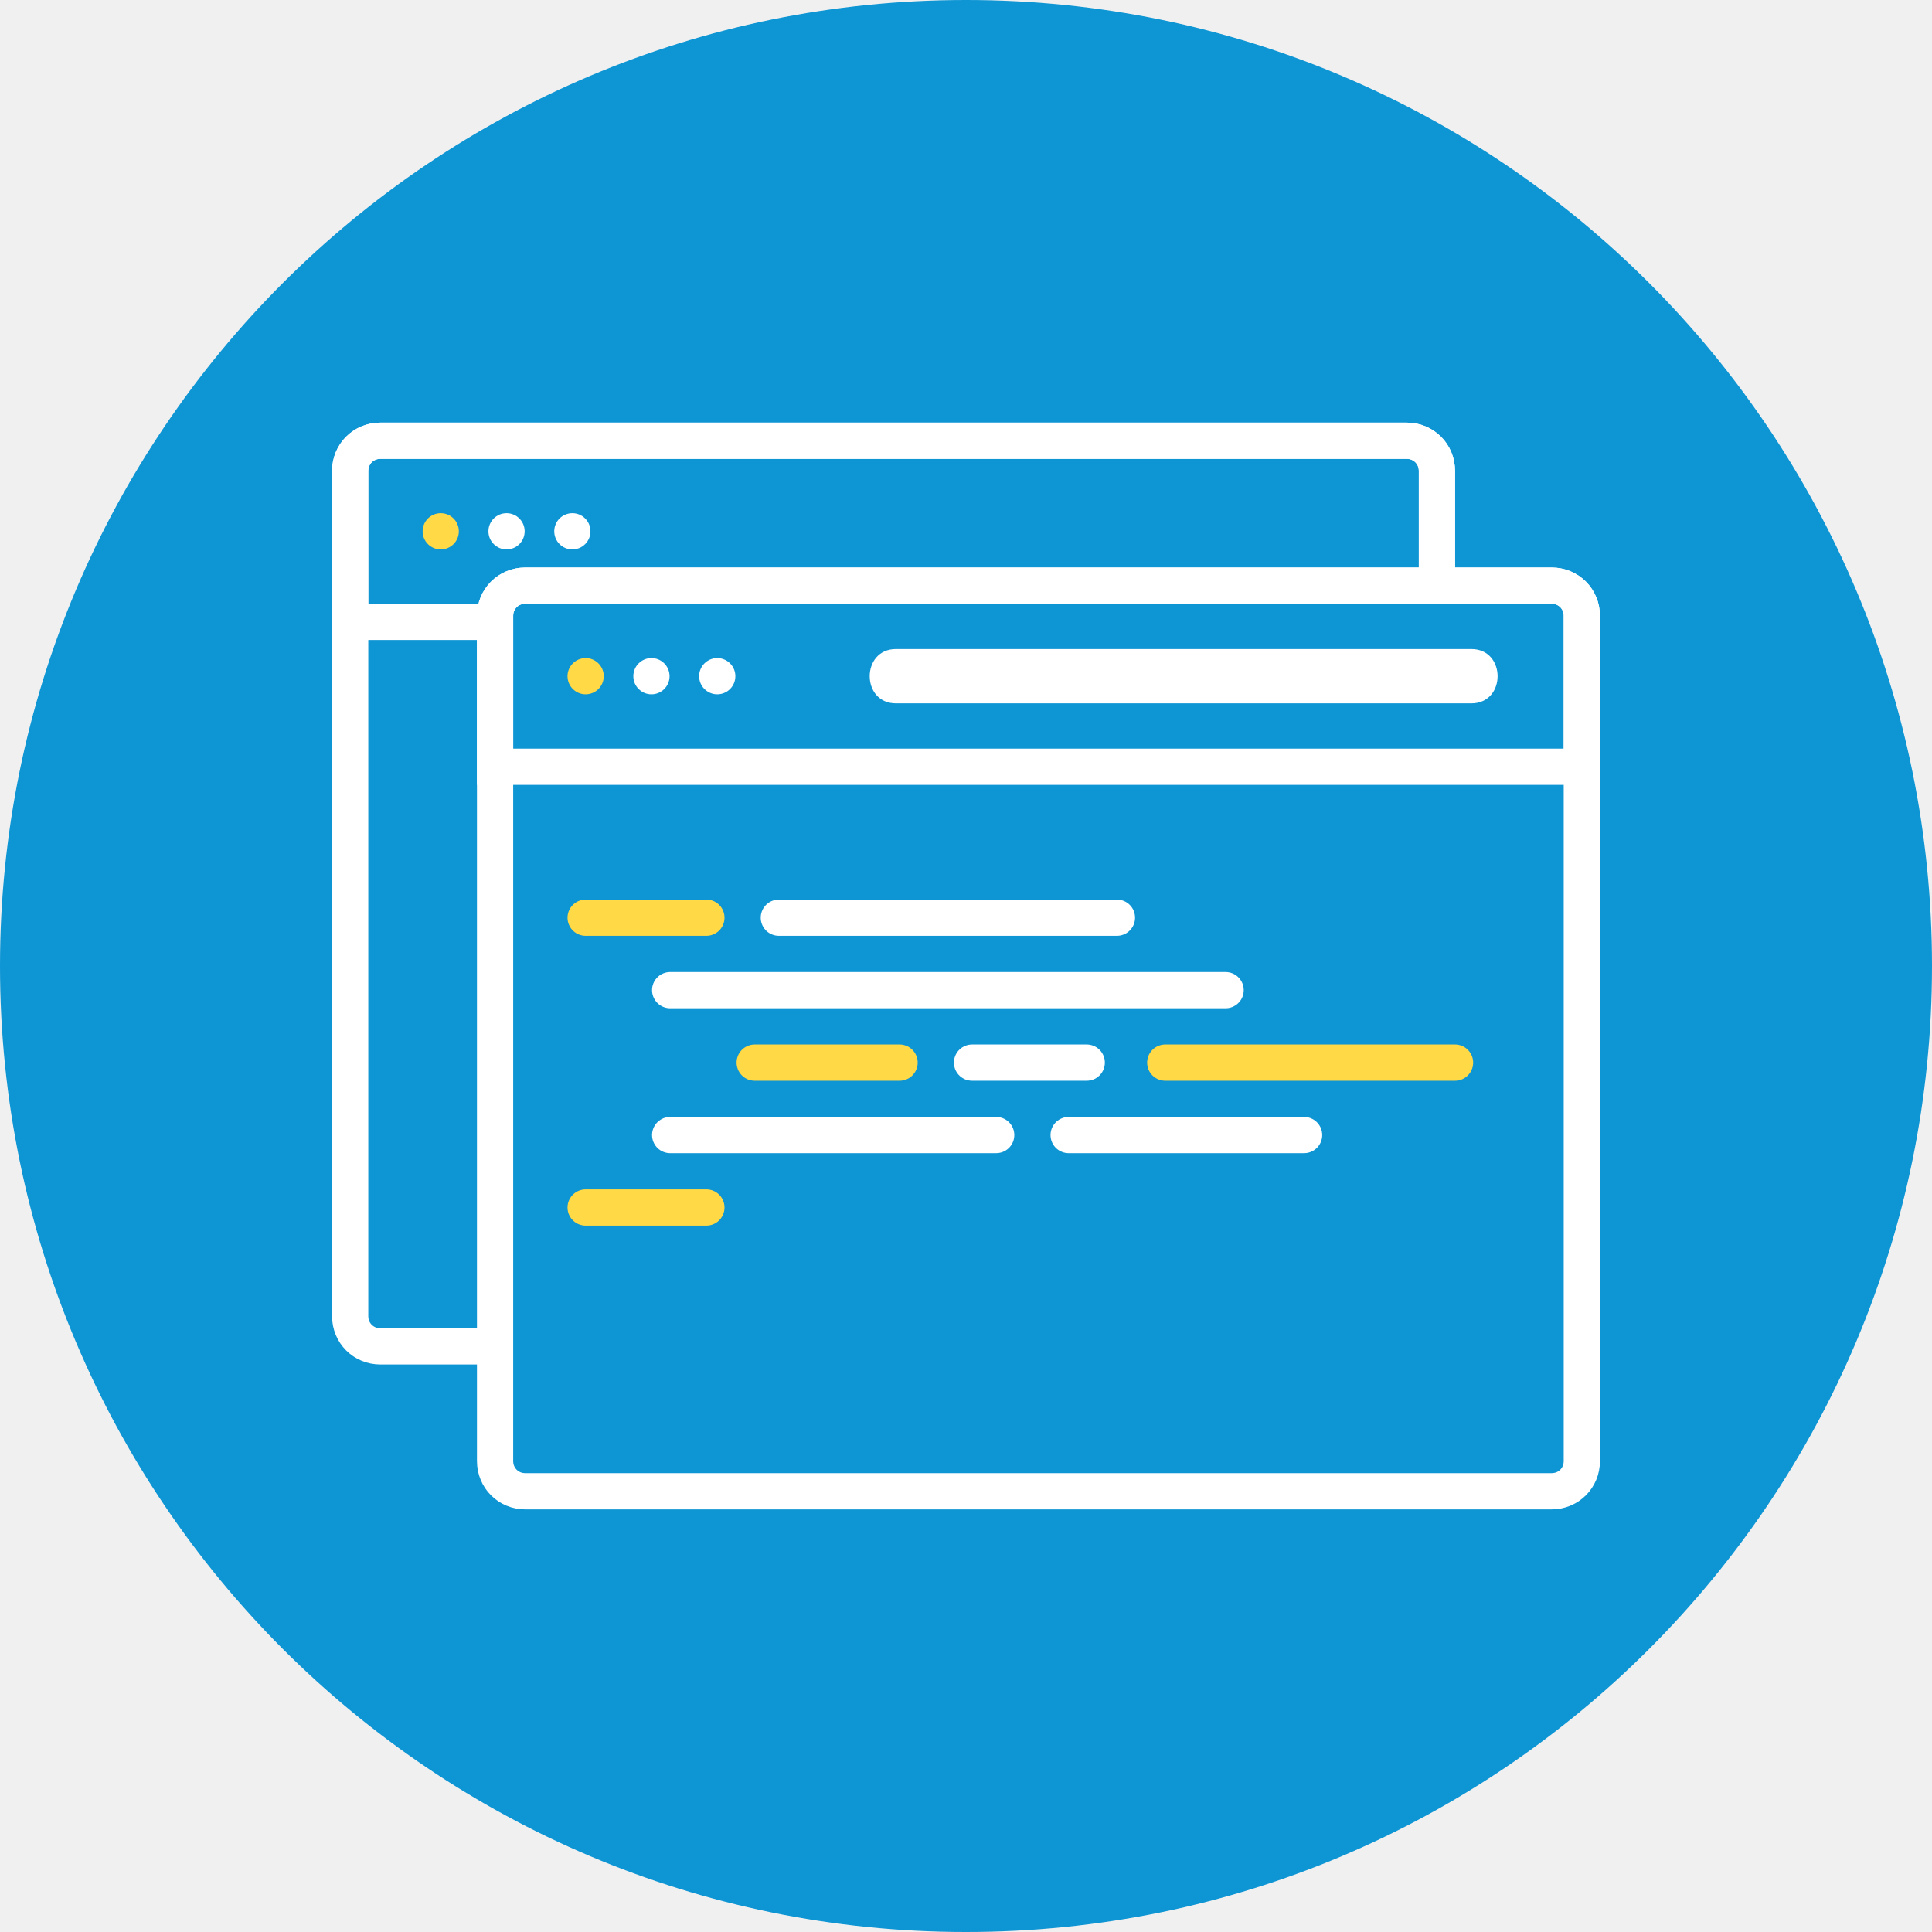
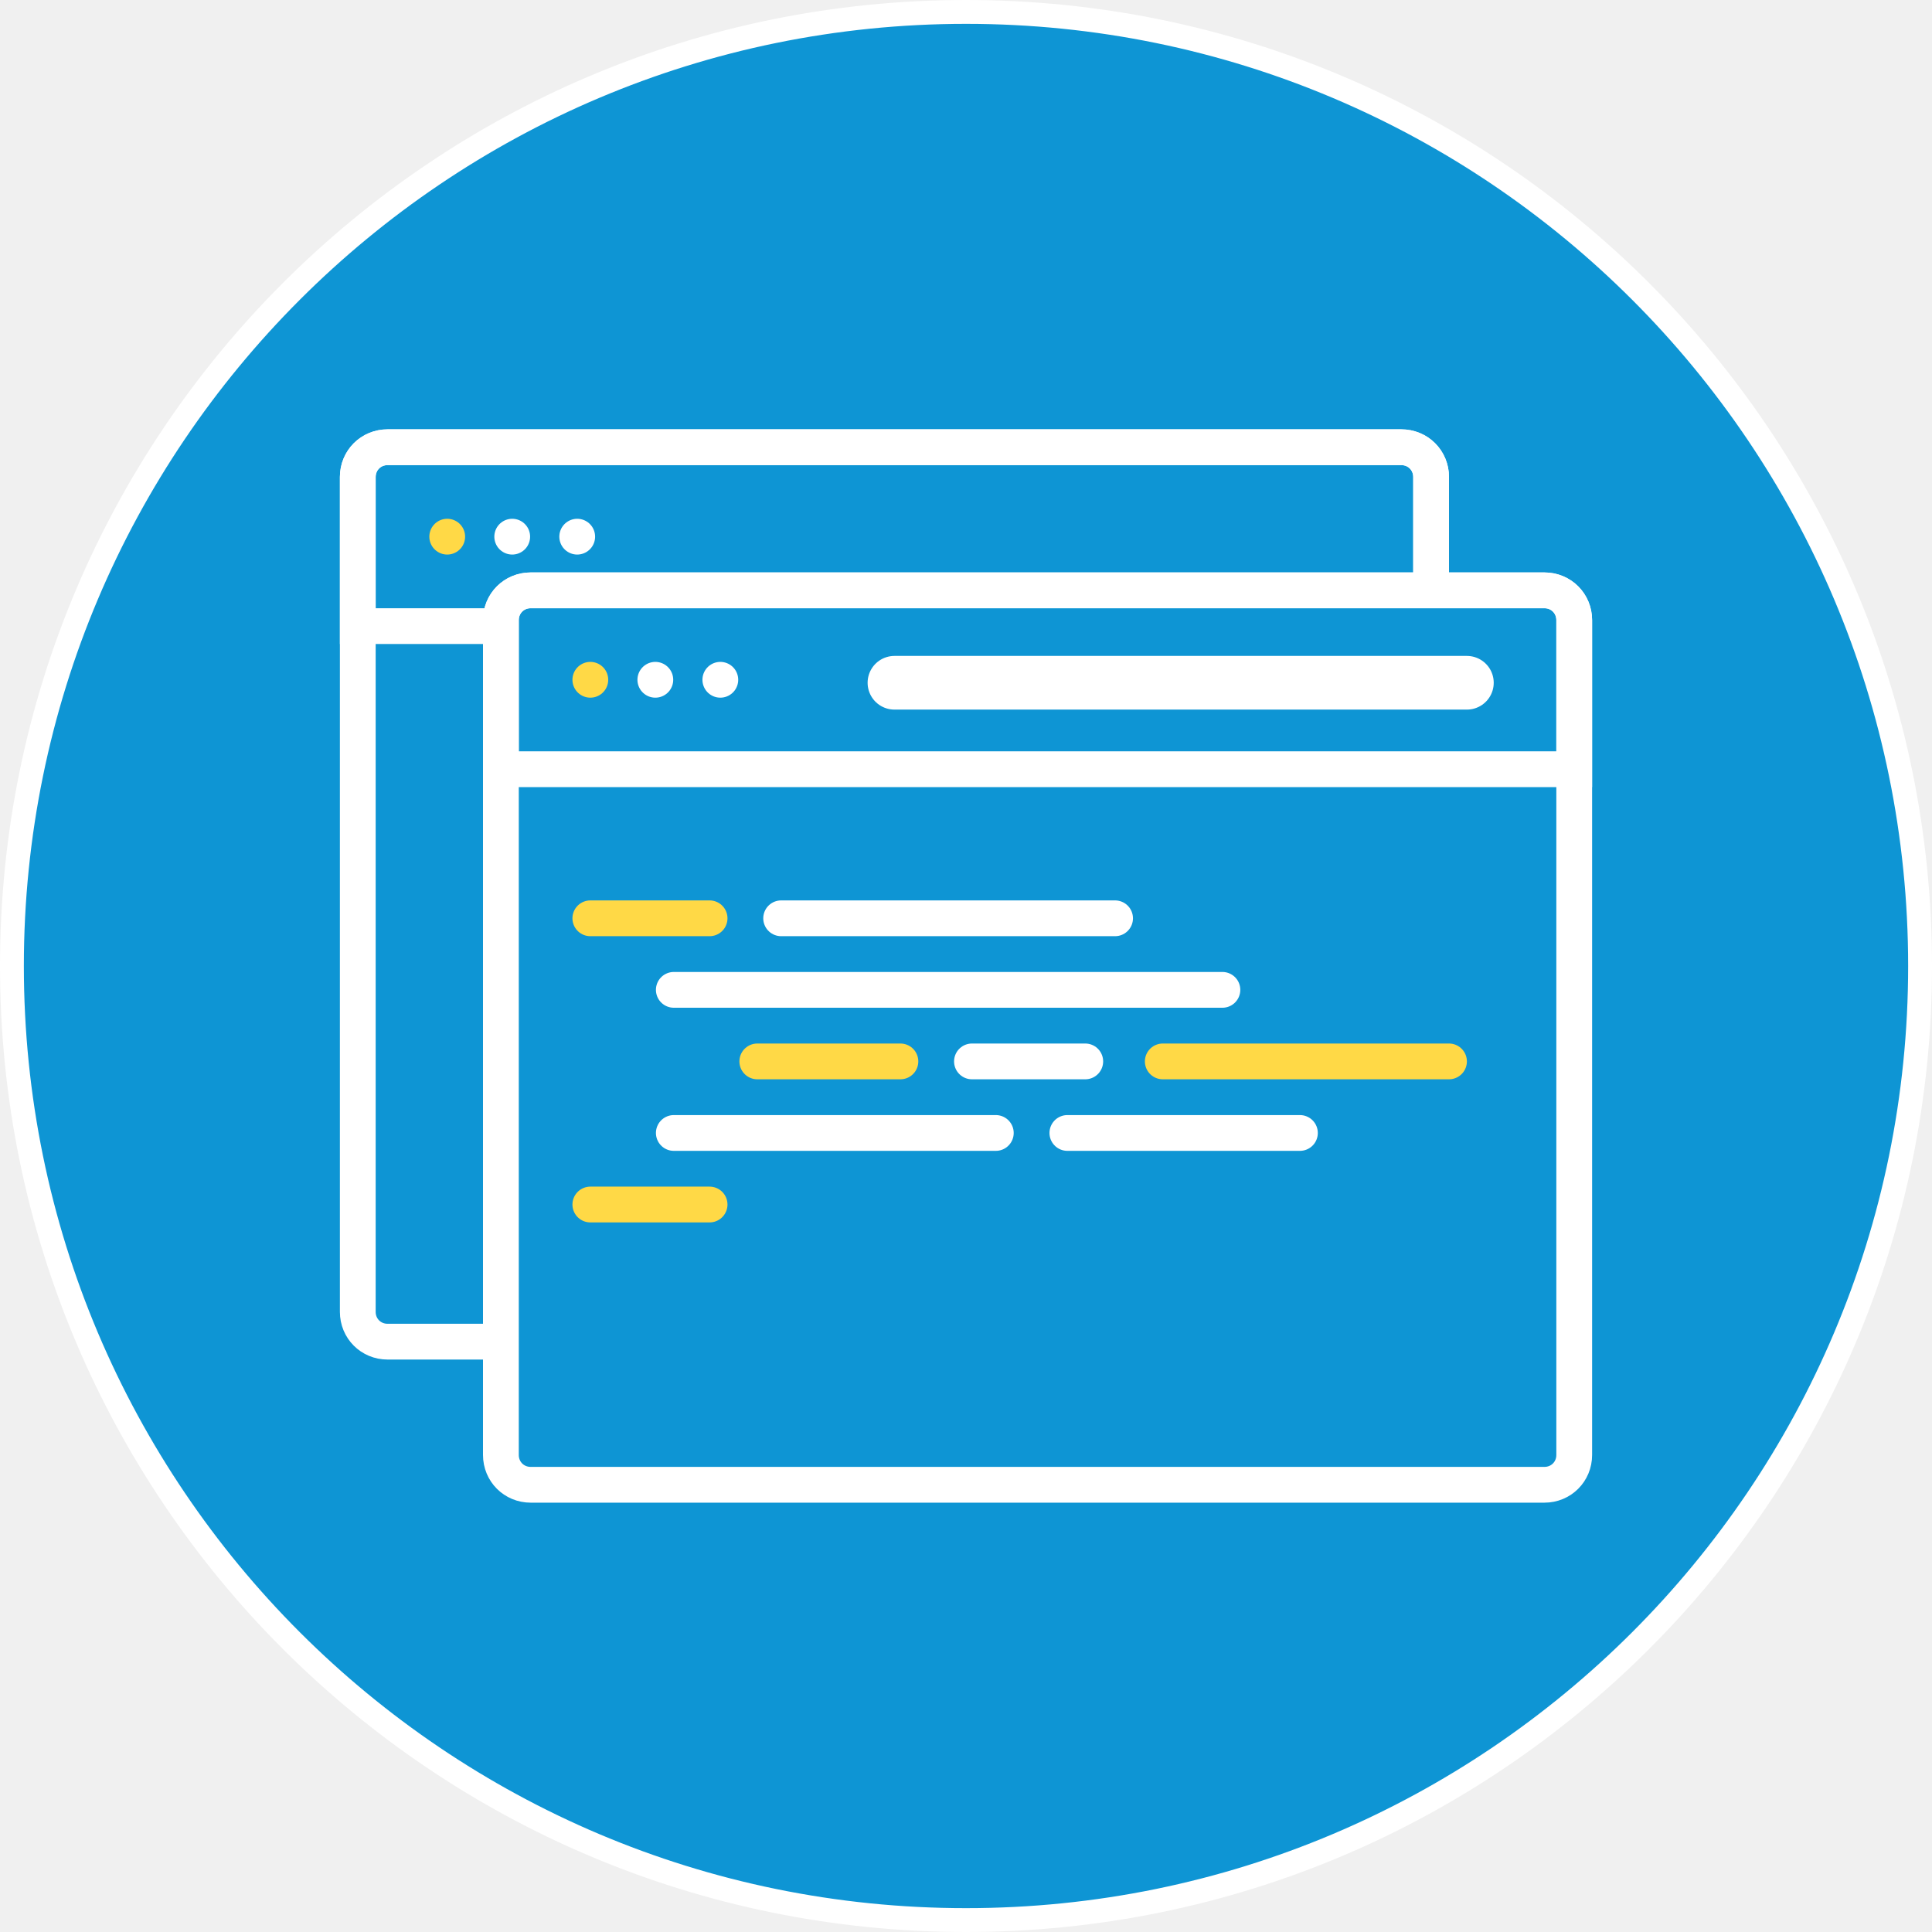
- <svg xmlns="http://www.w3.org/2000/svg" version="1.1" x="0px" y="0px" viewBox="0 0 320 320" style="enable-background:new 0 0 320 320;" xml:space="preserve">
+ <svg xmlns="http://www.w3.org/2000/svg" version="1.1" x="0px" y="0px" viewBox="0 0 324 324" style="enable-background:new 0 0 324 324;" xml:space="preserve">
  <style type="text/css">
- 	.st0{fill:#0E95D4;}
+ 	.st0{fill:#0E95D4;stroke:#FFFFFF;stroke-width:4;stroke-miterlimit:10;}
	.st1{fill:none;stroke:#FFFFFF;stroke-width:6;stroke-miterlimit:10;}
	.st2{display:none;}
	.st3{display:inline;}
	.st4{fill:#FFFFFF;}
- 	.st5{fill:#FFD946;}
- 	.st6{fill:#0E95D4;stroke:#FFFFFF;stroke-width:6;stroke-miterlimit:10;}
- 	.st7{fill:none;stroke:#FFFFFF;stroke-width:6;stroke-linecap:round;stroke-miterlimit:10;}
- 	.st8{fill:none;stroke:#FFD946;stroke-width:6;stroke-linecap:round;stroke-miterlimit:10;}
+ 	.st5{fill:none;stroke:#FFD946;stroke-width:6;stroke-linecap:round;stroke-miterlimit:10;}
+ 	.st6{fill:none;stroke:#FFFFFF;stroke-width:6;stroke-linecap:round;stroke-miterlimit:10;}
+ 	.st7{fill:#0E95D4;stroke:#FFFFFF;stroke-width:6;stroke-miterlimit:10;}
+ 	.st8{fill:none;stroke:#FFFFFF;stroke-width:9;stroke-linecap:round;stroke-miterlimit:10;}
</style>
  <g id="Background">
-     <circle class="st0" cx="160" cy="160" r="160" />
+     <circle class="st0" cx="162" cy="162" r="160" />
  </g>
  <g id="Screen_2">
    <g id="window_1_">
-       <path class="st1" d="M233,223H63c-2.8,0-5-2.2-5-5V78c0-2.8,2.2-5,5-5h170c2.8,0,5,2.2,5,5v140C238,220.8,235.8,223,233,223z" />
-       <path class="st1" d="M238,103H58V78c0-2.8,2.2-5,5-5h170c2.8,0,5,2.2,5,5V103z" />
+       <path class="st1" d="M235,225H65c-2.8,0-5-2.2-5-5V80c0-2.8,2.2-5,5-5h170c2.8,0,5,2.2,5,5v140C240,222.8,237.8,225,235,225z" />
+       <path class="st1" d="M240,105H60V80c0-2.8,2.2-5,5-5h170c2.8,0,5,2.2,5,5V105z" />
      <g class="st2">
        <g class="st3">
-           <path class="st4" d="M124.4,92.5c27.8,0,55.6,0,83.5,0c3.9,0,7.9,0,11.8,0c5.8,0,5.8-9,0-9c-27.8,0-55.6,0-83.5,0      c-3.9,0-7.9,0-11.8,0C118.6,83.5,118.6,92.5,124.4,92.5L124.4,92.5z" />
+           <path class="st4" d="M126.4,94.5c27.8,0,55.6,0,83.5,0c3.9,0,7.9,0,11.8,0c5.8,0,5.8-9,0-9c-27.8,0-55.6,0-83.5,0      c-3.9,0-7.9,0-11.8,0C120.6,85.5,120.6,94.5,126.4,94.5L126.4,94.5z" />
        </g>
      </g>
-       <circle class="st5" cx="73" cy="88" r="3" />
-       <circle class="st4" cx="83.9" cy="88" r="3" />
-       <circle class="st4" cx="94.8" cy="88" r="3" />
+       <line class="st5" x1="75" y1="90" x2="75" y2="90" />
+       <line class="st6" x1="85.9" y1="90" x2="85.9" y2="90" />
+       <line class="st6" x1="96.8" y1="90" x2="96.8" y2="90" />
    </g>
  </g>
  <g id="Screen_1">
    <g id="window">
-       <path class="st6" d="M257,247H87c-2.8,0-5-2.2-5-5V102c0-2.8,2.2-5,5-5h170c2.8,0,5,2.2,5,5v140C262,244.8,259.8,247,257,247z" />
-       <path class="st1" d="M262,127H82v-25c0-2.8,2.2-5,5-5h170c2.8,0,5,2.2,5,5V127z" />
-       <g>
-         <g>
-           <path class="st4" d="M148.4,116.5c27.8,0,55.6,0,83.5,0c3.9,0,7.9,0,11.8,0c5.8,0,5.8-9,0-9c-27.8,0-55.6,0-83.5,0      c-3.9,0-7.9,0-11.8,0C142.6,107.5,142.6,116.5,148.4,116.5L148.4,116.5z" />
-         </g>
-       </g>
-       <circle class="st5" cx="97" cy="112" r="3" />
-       <circle class="st4" cx="107.9" cy="112" r="3" />
-       <circle class="st4" cx="118.8" cy="112" r="3" />
+       <path class="st7" d="M259,249H89c-2.8,0-5-2.2-5-5V104c0-2.8,2.2-5,5-5h170c2.8,0,5,2.2,5,5v140C264,246.8,261.8,249,259,249z" />
+       <path class="st1" d="M264,129H84v-25c0-2.8,2.2-5,5-5h170c2.8,0,5,2.2,5,5V129z" />
+       <line class="st8" x1="150" y1="114.5" x2="246" y2="114.5" />
+       <line class="st5" x1="99" y1="114" x2="99" y2="114" />
+       <line class="st6" x1="109.9" y1="114" x2="109.9" y2="114" />
+       <line class="st6" x1="120.8" y1="114" x2="120.8" y2="114" />
    </g>
    <g id="code">
-       <line class="st7" x1="129" y1="152" x2="185" y2="152" />
-       <line class="st7" x1="111" y1="164" x2="203" y2="164" />
-       <line class="st8" x1="97" y1="152" x2="117" y2="152" />
-       <line class="st8" x1="125" y1="176" x2="149" y2="176" />
-       <line class="st7" x1="161" y1="176" x2="180" y2="176" />
-       <line class="st8" x1="193" y1="176" x2="241" y2="176" />
-       <line class="st7" x1="111" y1="188" x2="165" y2="188" />
-       <line class="st8" x1="97" y1="200" x2="117" y2="200" />
-       <line class="st7" x1="177" y1="188" x2="216" y2="188" />
+       <line class="st6" x1="131" y1="154" x2="187" y2="154" />
+       <line class="st6" x1="113" y1="166" x2="205" y2="166" />
+       <line class="st5" x1="99" y1="154" x2="119" y2="154" />
+       <line class="st5" x1="127" y1="178" x2="151" y2="178" />
+       <line class="st6" x1="163" y1="178" x2="182" y2="178" />
+       <line class="st5" x1="195" y1="178" x2="243" y2="178" />
+       <line class="st6" x1="113" y1="190" x2="167" y2="190" />
+       <line class="st5" x1="99" y1="202" x2="119" y2="202" />
+       <line class="st6" x1="179" y1="190" x2="218" y2="190" />
    </g>
  </g>
</svg>
